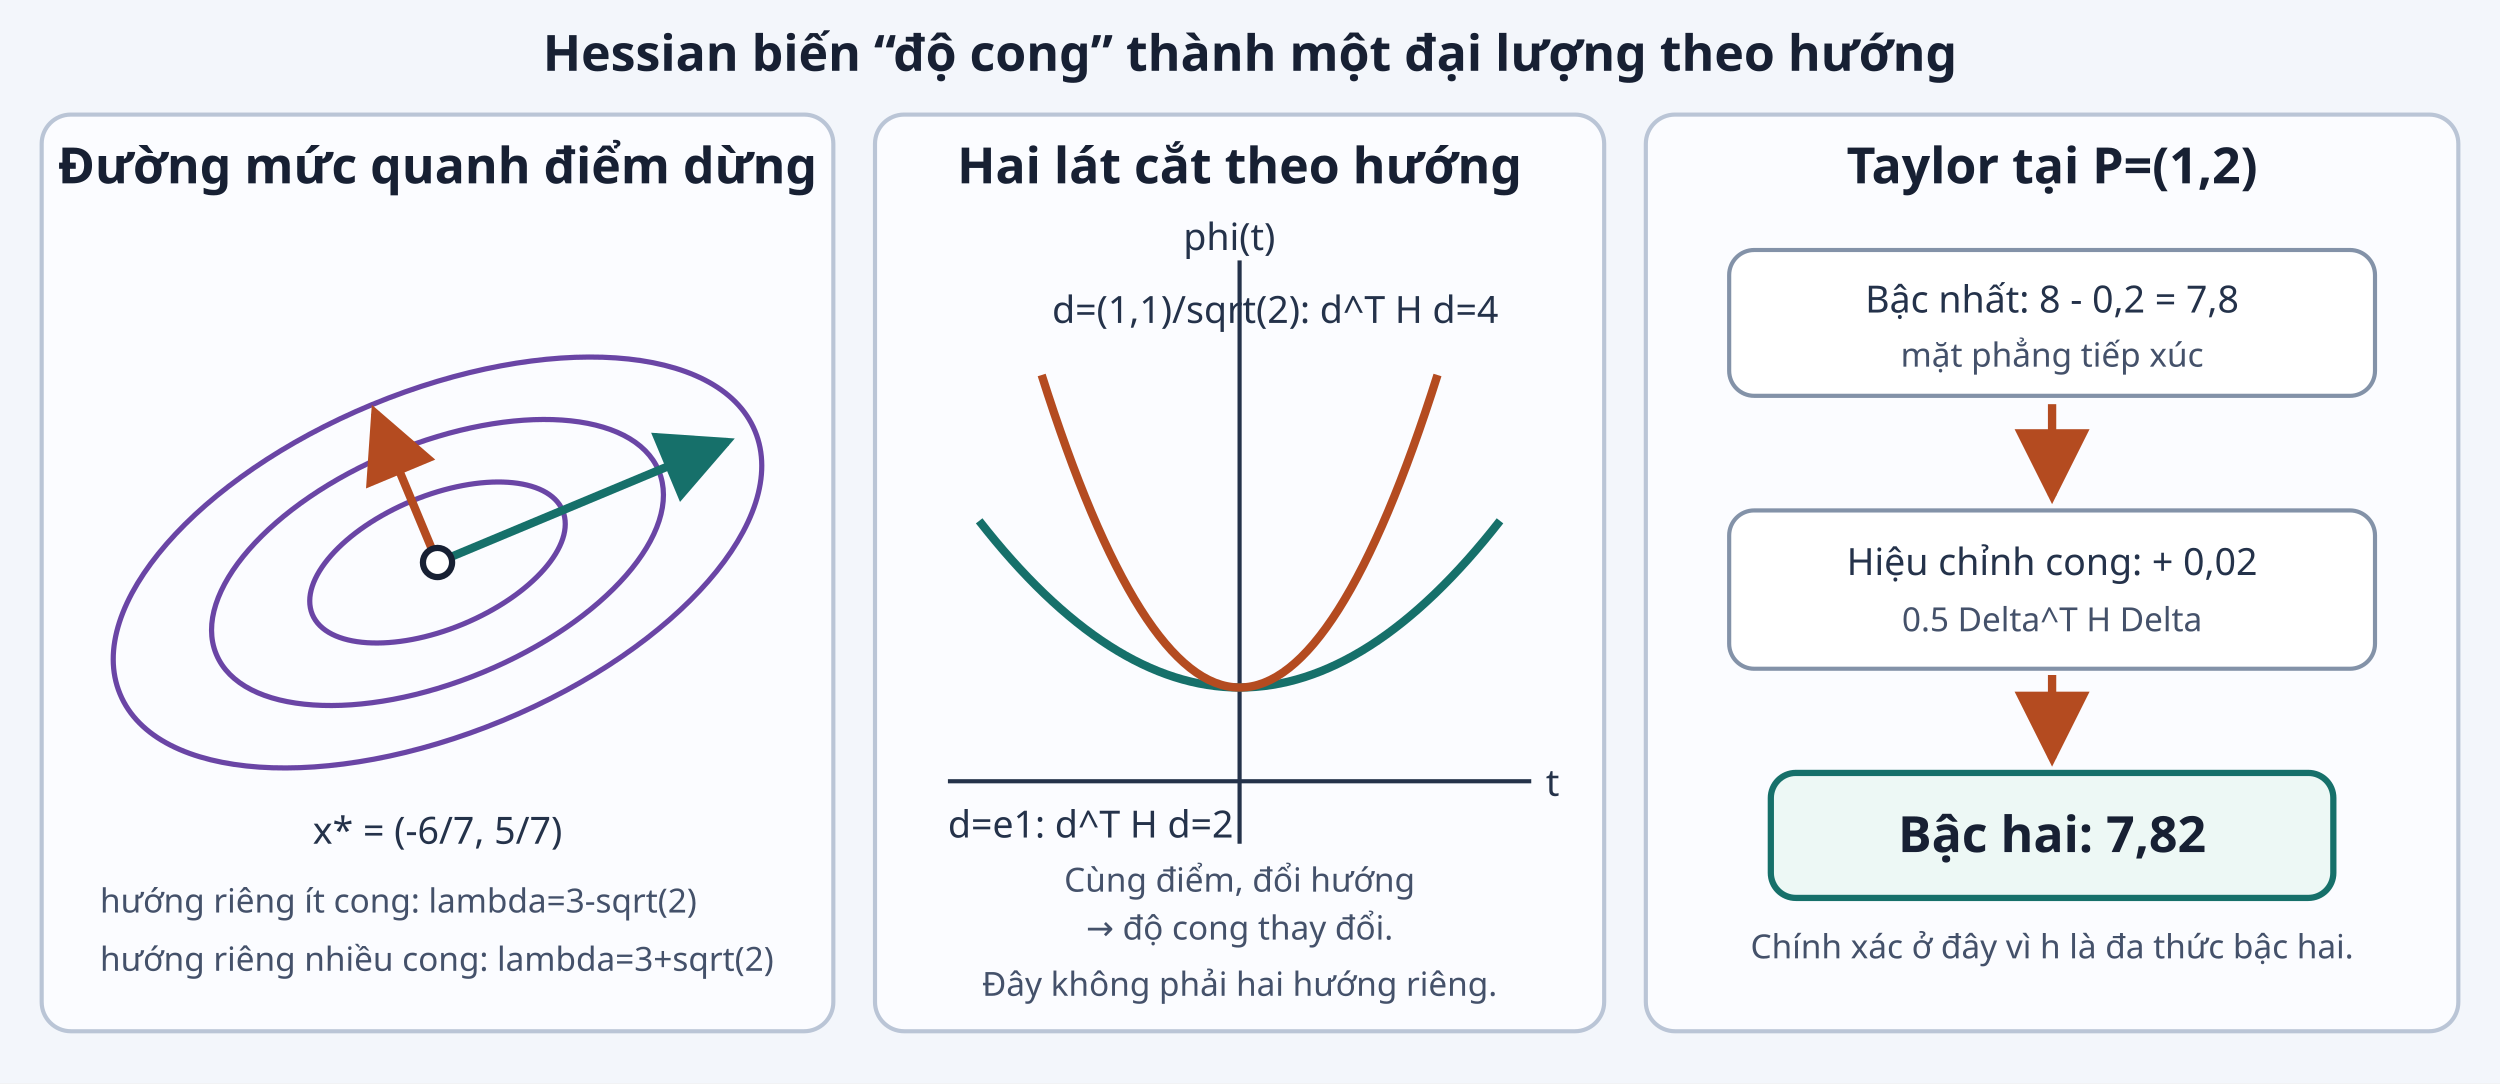
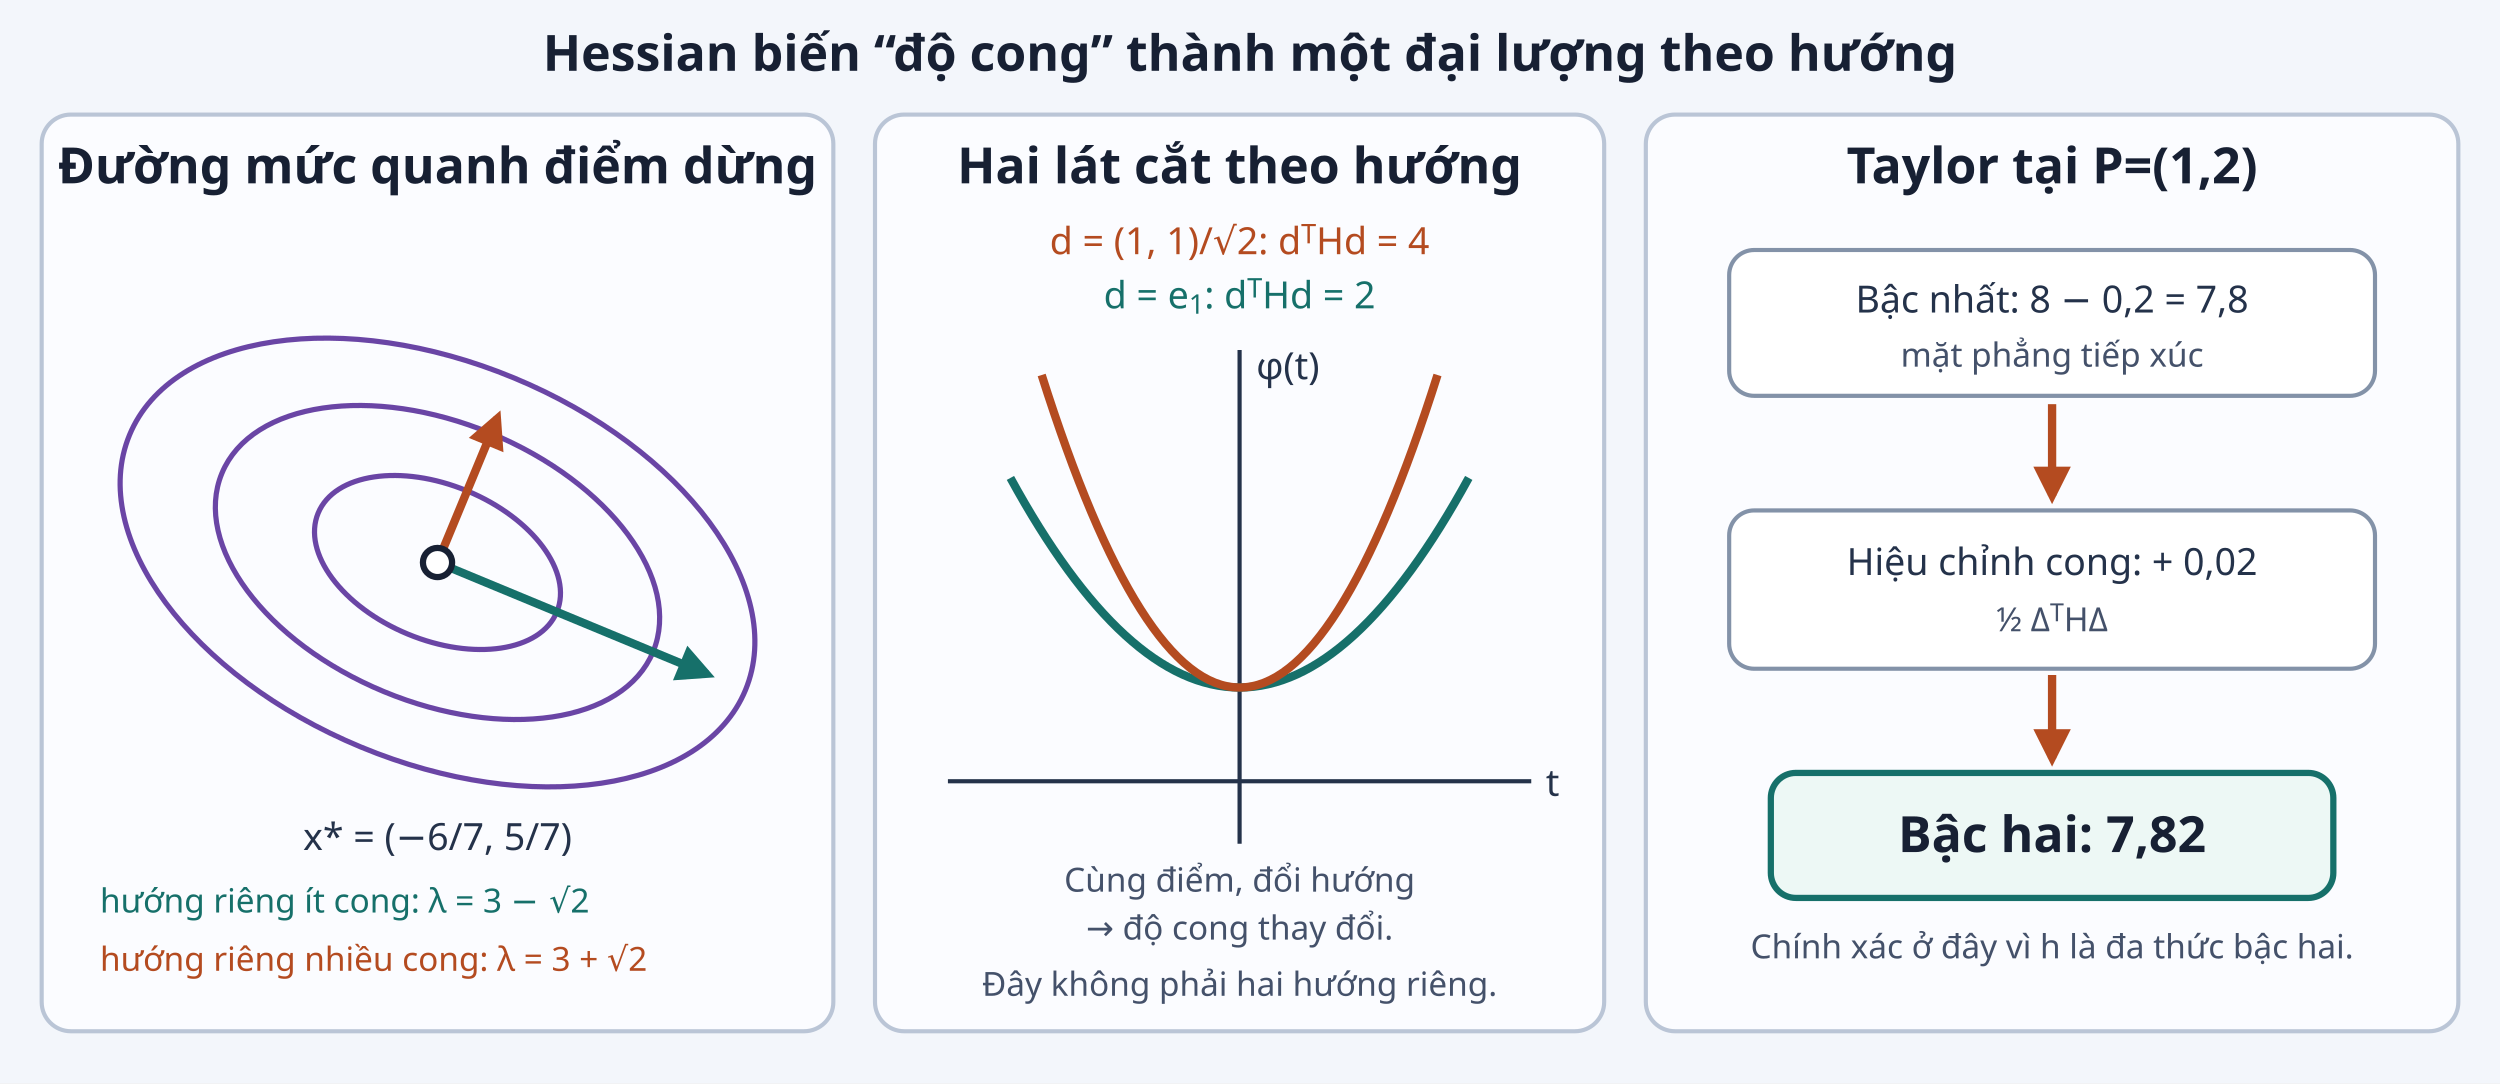
<svg xmlns="http://www.w3.org/2000/svg" viewBox="0 0 1200 520" role="img" aria-labelledby="title desc">
  <defs>
-     <marker id="arrowTeal" markerWidth="9" markerHeight="9" refX="8" refY="4.5" orient="auto">
+     <marker id="arrowTeal" viewBox="0 0 9 9" markerUnits="userSpaceOnUse" markerWidth="18" markerHeight="18" refX="7" refY="4.5" orient="auto">
      <path d="M0 0L9 4.5L0 9Z" fill="#16706a" />
    </marker>
-     <marker id="arrowOrange" markerWidth="9" markerHeight="9" refX="8" refY="4.5" orient="auto">
+     <marker id="arrowOrange" viewBox="0 0 9 9" markerUnits="userSpaceOnUse" markerWidth="18" markerHeight="18" refX="7" refY="4.5" orient="auto">
      <path d="M0 0L9 4.5L0 9Z" fill="#b44b20" />
    </marker>
    <style>
      .panel{fill:#fbfcff;stroke:#bac5d6;stroke-width:2}.title{font-family:sans-serif;font-size:24px;font-weight:700;fill:#172033}.label{font-family:sans-serif;font-size:18px;fill:#24324a}.small{font-family:sans-serif;font-size:16px;fill:#44516a}.contour{fill:none;stroke:#6a45a5;stroke-width:2.5}.low{stroke:#16706a;stroke-width:4;marker-end:url(#arrowTeal)}.high{stroke:#b44b20;stroke-width:4;marker-end:url(#arrowOrange)}.curve1{fill:none;stroke:#16706a;stroke-width:4}.curve2{fill:none;stroke:#b44b20;stroke-width:4}.guide{stroke:#708096;stroke-width:1.5;stroke-dasharray:5 5}.box{fill:#fff;stroke:#8392a8;stroke-width:2}
-     </style>
+     .c-teal{fill:#16706a}.c-orange{fill:#b44b20}.c-purple{fill:#6a45a5}</style>
  </defs>
  <rect width="1200" height="520" fill="#f3f6fb" />
  <text class="title" x="600" y="34" text-anchor="middle">Hessian biến “độ cong” thành một đại lượng theo hướng</text>
  <rect class="panel" x="20" y="55" width="380" height="440" rx="14" />
  <text class="title" x="210" y="88" text-anchor="middle">Đường mức quanh điểm dừng</text>
-   <path class="contour" d="M270.1 245.1 C276.8 261.5 255.4 285.8 222.2 299.6 C189.1 313.3 156.7 311.2 149.9 294.9 C143.2 278.5 164.6 254.2 197.8 240.4 C230.9 226.7 263.3 228.8 270.1 245.1Z" />
-   <path class="contour" d="M316.2 226.0 C328.3 255.1 290.5 298.4 231.8 322.7 C173.1 347.0 115.8 343.1 103.8 314.0 C91.7 284.9 129.5 241.6 188.2 217.3 C246.9 193.0 304.2 196.9 316.2 226.0Z" />
-   <path class="contour" d="M362.4 206.9 C379.8 248.7 325.6 310.9 241.4 345.8 C157.2 380.6 74.9 375.0 57.6 333.1 C40.2 291.3 94.4 229.1 178.6 194.2 C262.8 159.4 345.1 165.0 362.4 206.9Z" />
-   <line class="low" x1="210" y1="270" x2="349" y2="212" />
-   <line class="high" x1="210" y1="270" x2="180" y2="198" />
+   <g class="contour" transform="rotate(22.5 210 270)">
+     <ellipse cx="210" cy="270" rx="160" ry="95.9" />
+     <ellipse cx="210" cy="270" rx="112" ry="67.1" />
+     <ellipse cx="210" cy="270" rx="62" ry="37.2" />
+   </g>
+   <line class="low" x1="210" y1="270" x2="339.4" y2="323.6" />
+   <line class="high" x1="210" y1="270" x2="238.7" y2="200.7" />
  <circle cx="210" cy="270" r="7" fill="#fff" stroke="#172033" stroke-width="3" />
-   <text class="label" x="210" y="405" text-anchor="middle">x* = (-6/7, 5/7)</text>
-   <text class="small" x="48" y="438">hướng riêng ít cong: lambda=3-sqrt(2)</text>
-   <text class="small" x="48" y="466">hướng riêng nhiều cong: lambda=3+sqrt(2)</text>
+   <text class="label" x="210" y="408" text-anchor="middle">x* = (−6/7, 5/7)</text>
+   <text class="small c-teal" x="48" y="438">hướng riêng ít cong: λ = 3 − √2</text>
+   <text class="small c-orange" x="48" y="466">hướng riêng nhiều cong: λ = 3 + √2</text>
  <rect class="panel" x="420" y="55" width="350" height="440" rx="14" />
  <text class="title" x="595" y="88" text-anchor="middle">Hai lát cắt theo hướng</text>
  <line x1="455" y1="375" x2="735" y2="375" stroke="#24324a" stroke-width="2" />
-   <line x1="595" y1="405" x2="595" y2="125" stroke="#24324a" stroke-width="2" />
-   <path class="curve1" d="M470 250 Q595 410 720 250" />
+   <line x1="595" y1="405" x2="595" y2="168" stroke="#24324a" stroke-width="2" />
+   <path class="curve1" d="M485 229.4 Q595 430.6 705 229.4" />
  <path class="curve2" d="M500 180 Q595 480 690 180" />
-   <text class="label" x="455" y="402">d=e1: d^T H d=2</text>
-   <text class="label" x="505" y="155">d=(1,1)/sqrt(2): d^T H d=4</text>
+   <text class="label c-orange" x="595" y="122" text-anchor="middle">d = (1, 1)/√2: d<tspan baseline-shift="super" font-size="13">T</tspan>Hd = 4</text>
+   <text class="label c-teal" x="595" y="148" text-anchor="middle">d = e<tspan baseline-shift="sub" font-size="13">1</tspan>: d<tspan baseline-shift="super" font-size="13">T</tspan>Hd = 2</text>
  <text class="label" x="742" y="382">t</text>
-   <text class="label" x="568" y="120">phi(t)</text>
+   <text class="label" x="603" y="182">φ(t)</text>
  <text class="small" x="595" y="428" text-anchor="middle">Cùng điểm, đổi hướng</text>
  <text class="small" x="595" y="451" text-anchor="middle">→ độ cong thay đổi.</text>
  <text class="small" x="595" y="478" text-anchor="middle">Đây không phải hai hướng riêng.</text>
  <rect class="panel" x="790" y="55" width="390" height="440" rx="14" />
  <text class="title" x="985" y="88" text-anchor="middle">Taylor tại P=(1,2)</text>
  <rect class="box" x="830" y="120" width="310" height="70" rx="12" />
-   <text class="label" x="985" y="150" text-anchor="middle">Bậc nhất: 8 - 0,2 = 7,8</text>
+   <text class="label" x="985" y="150" text-anchor="middle">Bậc nhất: 8 − 0,2 = 7,8</text>
  <text class="small" x="985" y="176" text-anchor="middle">mặt phẳng tiếp xúc</text>
  <line class="high" x1="985" y1="194" x2="985" y2="238" />
  <rect class="box" x="830" y="245" width="310" height="76" rx="12" />
  <text class="label" x="985" y="276" text-anchor="middle">Hiệu chỉnh cong: + 0,02</text>
-   <text class="small" x="985" y="303" text-anchor="middle">0.5 Delta^T H Delta</text>
+   <text class="small" x="985" y="303" text-anchor="middle">½ Δ<tspan baseline-shift="super" font-size="12">T</tspan>HΔ</text>
  <line class="high" x1="985" y1="324" x2="985" y2="364" />
  <rect x="850" y="371" width="270" height="60" rx="12" fill="#edf8f5" stroke="#16706a" stroke-width="3" />
  <text class="title" x="985" y="409" text-anchor="middle">Bậc hai: 7,82</text>
  <text class="small" x="985" y="460" text-anchor="middle">Chính xác ở đây vì h là đa thức bậc hai.</text>
</svg>
